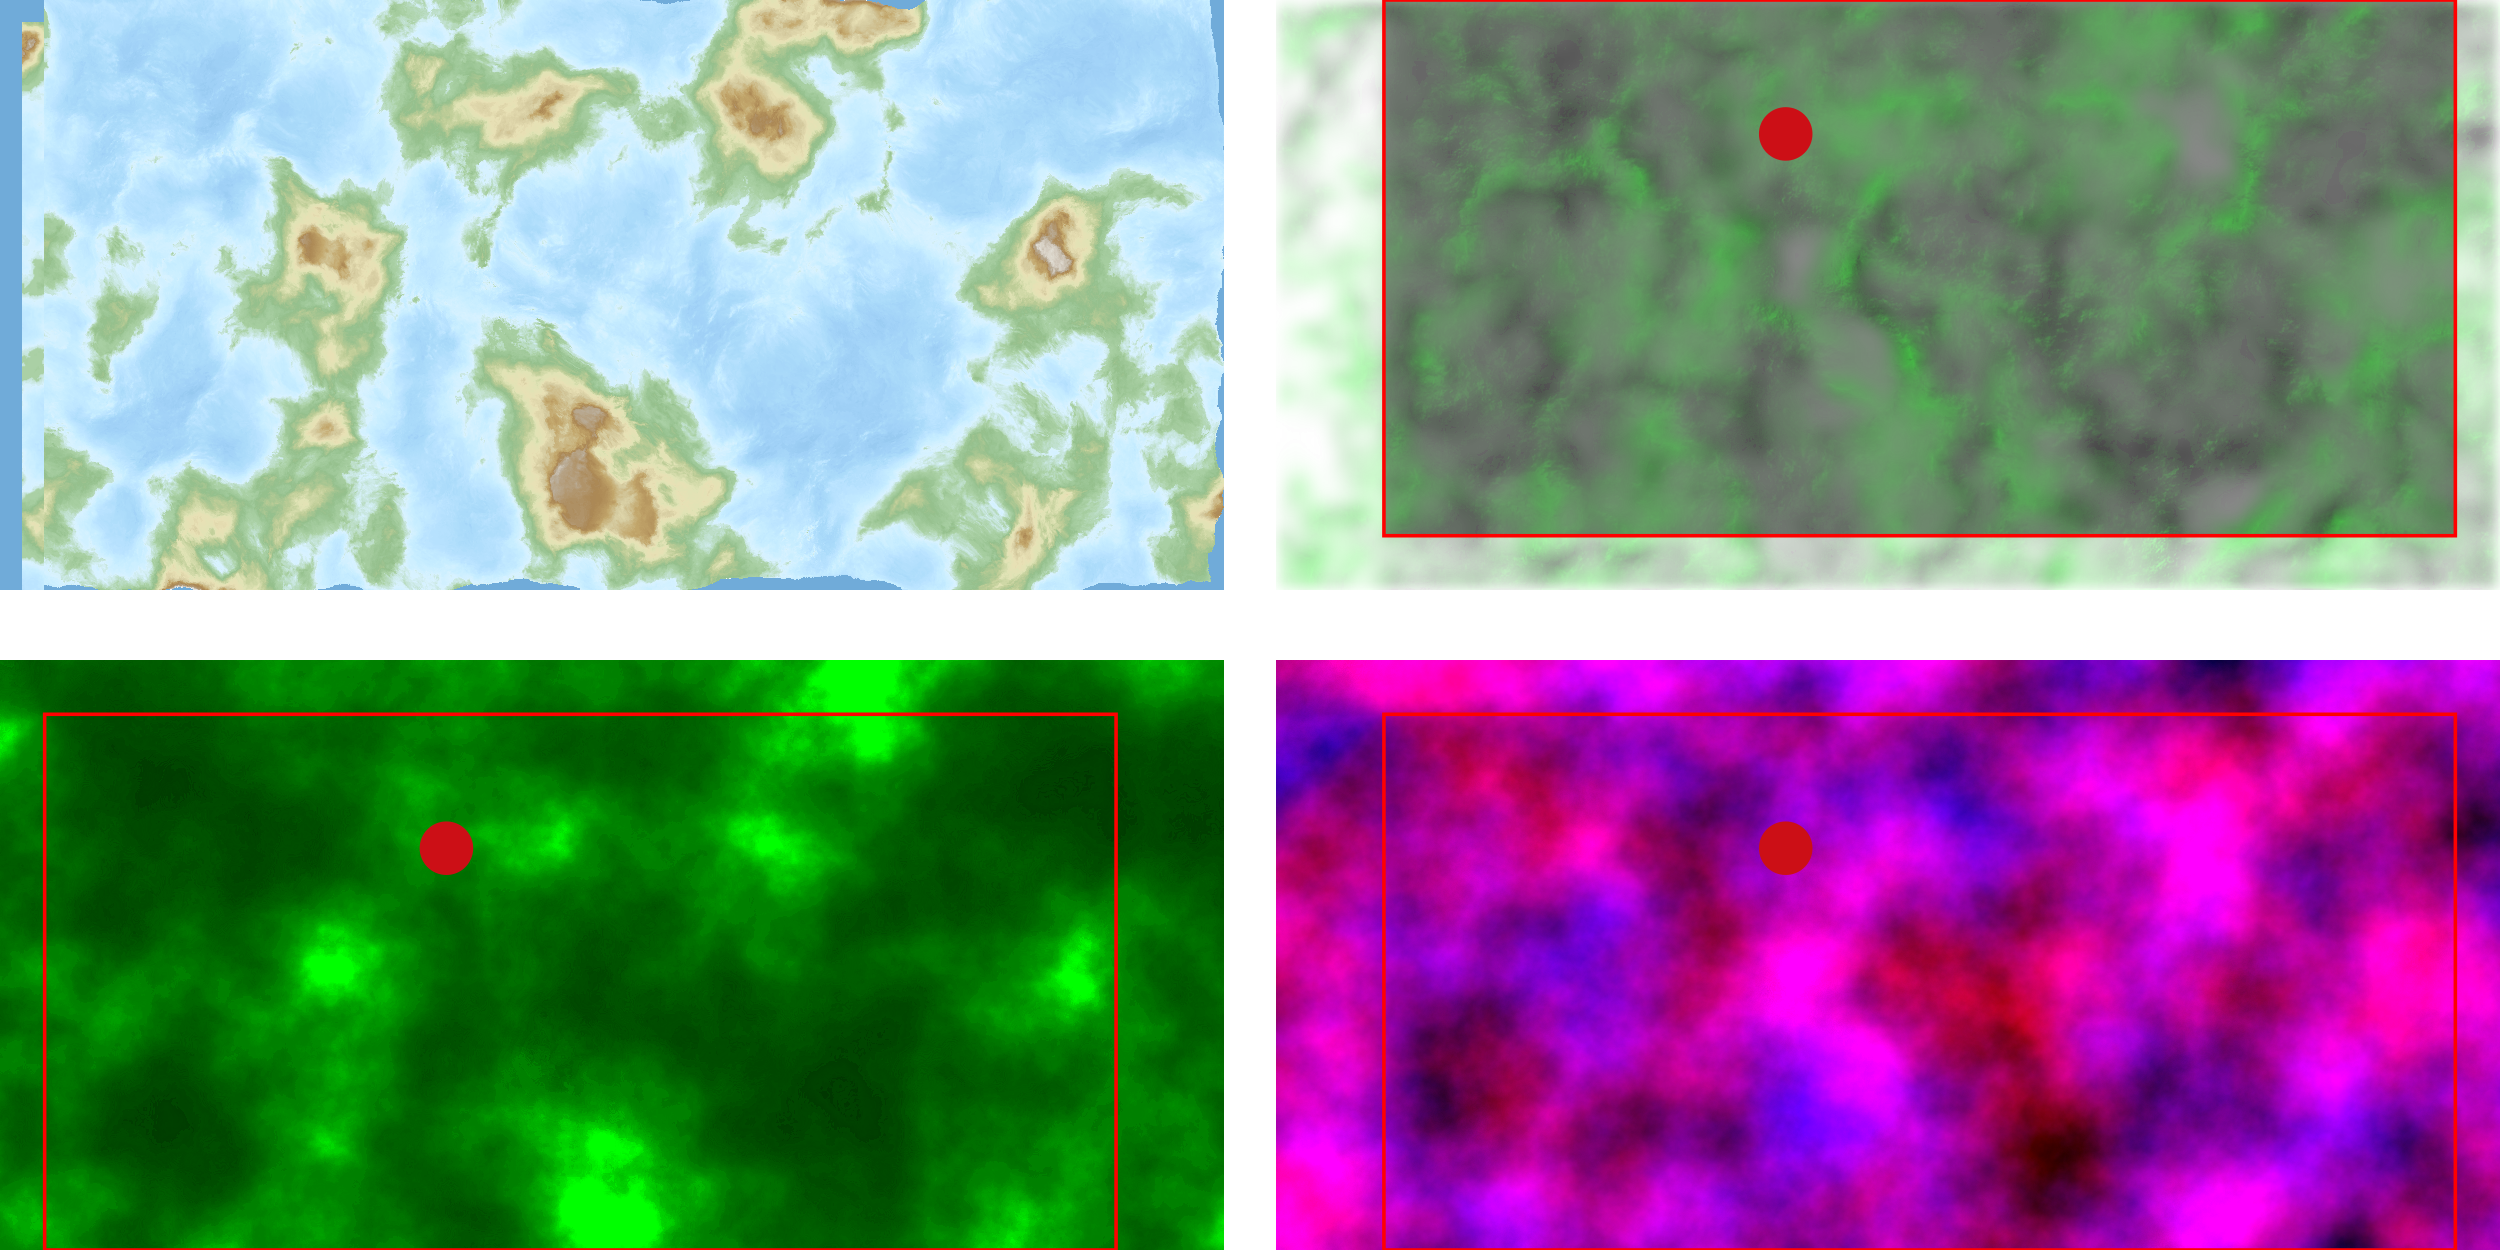
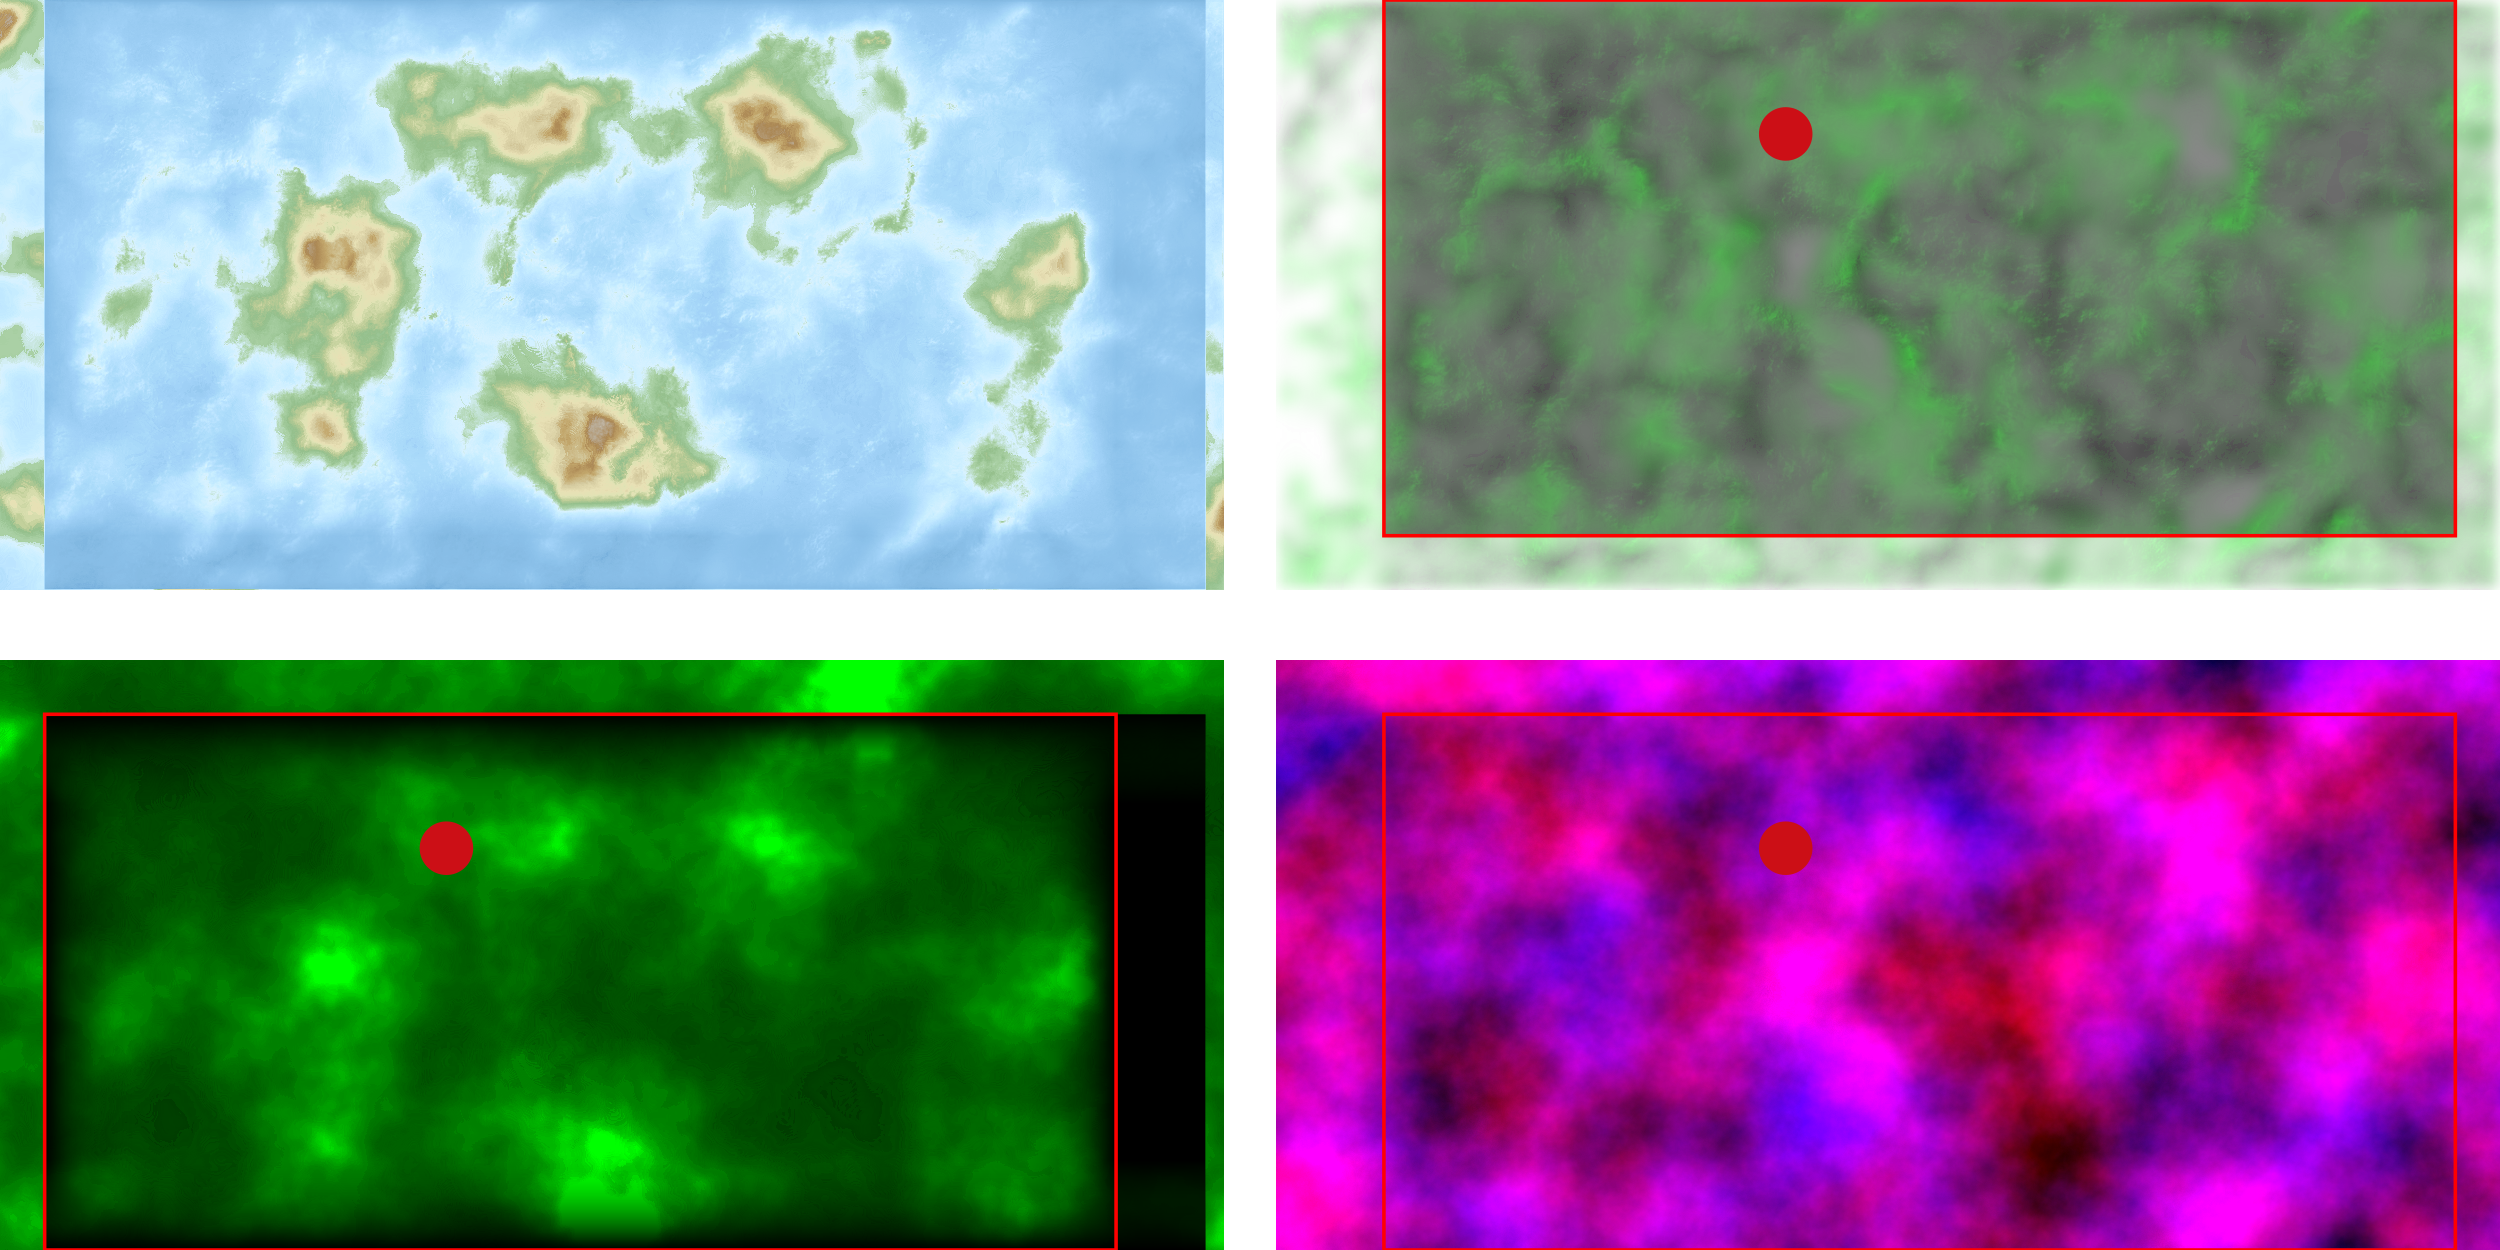
- <svg xmlns="http://www.w3.org/2000/svg" xmlns:xlink="http://www.w3.org/1999/xlink" contentScriptType="text/ecmascript" zoomAndPan="magnify" contentStyleType="text/css" id="svg1302" version="1.1" width="12in" xml:base="file:/Users/peter/Documents/maps/landscape-filters-nsew-mass2levels.svg" preserveAspectRatio="xMidYMid meet" height="6in" viewBox="0 0 2700 1400">
+ <svg xmlns="http://www.w3.org/2000/svg" xmlns:xlink="http://www.w3.org/1999/xlink" contentScriptType="text/ecmascript" zoomAndPan="magnify" version="1.1" width="12in" height="6in" preserveAspectRatio="xMidYMid meet" contentStyleType="text/css" viewBox="0 0 2700 1400">
  <defs id="defs1264">
-     <linearGradient x1="0" x2="1" y1="0" y2="0" id="elevationScaleGradient">
+     <linearGradient x1="0" x2="1" y1="0" y2="0" id="black-green">
      <stop offset="0" stop-color="rgb(0,0,0)" id="stop12" />
      <stop offset="1" stop-color="rgb(0,255,0)" id="stop14" />
    </linearGradient>
    <pattern width="2" height="2" patternUnits="userSpaceOnUse" patternTransform="translate(0,0) scale(20,20)" id="Checkerboard" preserveAspectRatio="xMidYMid meet">
      <rect x="0" width="1" id="rect2197" y="0" height="1" style="fill:black;stroke:none" />
      <rect x="1" width="1" id="rect2199" y="1" height="1" style="fill:black;stroke:none" />
    </pattern>
-     <filter xlink:actuate="onLoad" xlink:type="simple" id="filter-mass-base" xlink:show="other">
-       <feTurbulence type="fractalNoise" color-interpolation-filters="sRGB" numOctaves="7" result="fpr1" id="feTurbulence1036" baseFrequency="0.004" seed="0" />
+     <filter id="filter-mass-base" x="-0.1" y="-0.1" width="1.2" height="1.2">
+       <feTurbulence type="fractalNoise" color-interpolation-filters="sRGB" numOctaves="5" result="fpr1" id="feTurbulence1036" baseFrequency="0.004" seed="0" />
      <feComponentTransfer id="feComponentTransfer1042" color-interpolation-filters="sRGB" result="mass-ratio-base">
        <feFuncG amplitude="1" offset="0.2" exponent="2" type="gamma" />
      </feComponentTransfer>
      <feColorMatrix values="0 0 0 0 0 0 1 0 0 0 0 0 0 0 0 0 1 0 0 0" in="mass-ratio-base" result="fpr2" type="matrix" color-interpolation-filters="sRGB" />
      <feComponentTransfer id="division-land" color-interpolation-filters="sRGB" result="division-land" in="fpr2">
        <feFuncA type="discrete" tableValues="0 1" />
      </feComponentTransfer>
      <feComposite operator="in" in2="division-land" in="fpr2" color-interpolation-filters="sRGB" result="mass-land-base" />
      <feComponentTransfer color-interpolation-filters="sRGB" result="mass-land-exponent" in="mass-land-base">
        <feFuncG amplitude="5.5" offset="-0.2" exponent="5" type="gamma" />
      </feComponentTransfer>
      <feComponentTransfer color-interpolation-filters="sRGB" result="mass-land" in="mass-land-exponent">
        <feFuncG type="table" tableValues="0.5 1" />
      </feComponentTransfer>
      <feComponentTransfer id="division-ocean" color-interpolation-filters="sRGB" result="division-ocean" in="division-land">
        <feFuncA type="discrete" tableValues="1 0" />
      </feComponentTransfer>
      <feComposite operator="in" in2="division-ocean" in="fpr2" color-interpolation-filters="sRGB" result="mass-ocean-base" />
      <feComponentTransfer color-interpolation-filters="sRGB" result="mass-ocean-exponent" in="mass-ocean-base">
        <feFuncG amplitude="3" offset="0.2" exponent="2" type="gamma" />
      </feComponentTransfer>
      <feComponentTransfer color-interpolation-filters="sRGB" result="mass-ocean" in="mass-ocean-exponent">
        <feFuncG type="table" tableValues="0.1 0.5" />
      </feComponentTransfer>
      <feMerge>
        <feMergeNode in="mass-ocean" />
        <feMergeNode in="mass-land" />
      </feMerge>
-       <feColorMatrix values="0 0 0 0 0 0 1 0 0 0 0 0 0 0 0 0 0 0 0 1" type="matrix" color-interpolation-filters="sRGB" />
-     </filter>
-     <filter x="-0.1" y="-0.1" width="1.2" filterUnits="objectBoundingBox" xlink:type="simple" xlink:actuate="onLoad" id="filter-motion-base" height="1.2" xlink:show="other">
+       <feColorMatrix values="0 0 0 0 0 0 1 0 0 0 0 0 0 0 0 0 0 0 0 1" type="matrix" color-interpolation-filters="sRGB" result="mass-world" />
+       <feImage xlink:href="#seams" result="seams" x="0" y="0" color-interpolation-filters="sRGB" />
+       <feBlend in="mass-world" in2="seams" mode="multiply" color-interpolation-filters="sRGB" />
+     </filter>
+     <filter id="filter-motion-base" x="-0.1" y="-0.1" width="1.2" height="1.2">
      <feTurbulence type="turbulence" color-interpolation-filters="sRGB" numOctaves="5" result="fpr1" id="feTurbulence1049" baseFrequency="0.004" seed="0" />
      <feColorMatrix values="-1.5 -0.5  0.5  0.0  1.0                 0.0  0.0  0.0  0.0  0.0                -1.5  0.5 -0.5  0.0  1.0                 0.0  0.0  0.0  0.0  1.0" id="feColorMatrix1051" type="matrix" color-interpolation-filters="sRGB" result="fpr2" />
    </filter>
-     <filter x="-0.1" y="-0.1" width="1.2" filterUnits="objectBoundingBox" id="filter-motion-base-noise" height="1.2">
+     <filter id="filter-motion-base-noise" x="-0.1" y="-0.1" width="1.2" height="1.2">
      <feTurbulence type="fractalNoise" color-interpolation-filters="sRGB" numOctaves="7" result="fpr1" baseFrequency="0.005" seed="1" />
      <feColorMatrix values="-1.5 -0.6  0.4  0.0  1.5                 0.0  0.0  0.0  0.0  0.0                -1.5  0.4 -0.6  0.0  1.5                 0.0  0.0  0.0  0.0  1.0" type="matrix" color-interpolation-filters="sRGB" result="fpr2" />
    </filter>
    <filter x="-0.1" y="-0.1" width="1.2" height="1.2" filterUnits="objectBoundingBox" id="filter-motion-midline">
      <feComponentTransfer color-interpolation-filters="sRGB" result="fpr1" in="SourceGraphic">
        <feFuncR tableValues="0 1" type="discrete" id="feFuncR1054" />
        <feFuncB tableValues="1 0" type="discrete" id="feFuncB1056" />
      </feComponentTransfer>
      <feConvolveMatrix kernelUnitLength="1" edgeMode="duplicate" preserveAlpha="false" in="fpr1" result="fpr2" order="3" divisor="1" targetX="1" targetY="1" bias="0" color-interpolation-filters="sRGB" kernelMatrix="-3 0 3 -10 0 10 -3 0 3" />
    </filter>
    <filter x="-0.1" y="-0.1" width="1.2" filterUnits="objectBoundingBox" xlink:type="simple" xlink:actuate="onLoad" id="filter-motion-extremes" height="1.2" xlink:show="other">
      <feComponentTransfer id="feComponentTransfer1067" color-interpolation-filters="sRGB" result="fpr1" in="SourceGraphic">
        <feFuncR tableValues="1 0 1" type="table" id="feFuncR1063" />
        <feFuncB tableValues="1 0 1" type="table" id="feFuncB1065" />
      </feComponentTransfer>
      <feColorMatrix values="0 0 0 0 0 3 0 0 0 -1 0 0 0 0 0 1 0 0 0 0" id="feColorMatrix1069" type="matrix" color-interpolation-filters="sRGB" result="fpr2" in="fpr1" />
    </filter>
    <filter x="-0.1" y="-0.1" width="1.2" filterUnits="objectBoundingBox" filterRes="1200" xlink:type="simple" xlink:actuate="onLoad" id="filter-motion-w" height="1.2" xlink:show="other">
      <feColorMatrix values="1 0 0 0 0 1 0 0 0 0 0 0 0 0 0 1 0 0 0 0" id="feColorMatrix1072" type="matrix" color-interpolation-filters="sRGB" result="fpr1" in="SourceGraphic" />
      <feConvolveMatrix kernelUnitLength="1" edgeMode="duplicate" preserveAlpha="false" id="feConvolveMatrix1074" kernelMatrix="-3 0 3 -10 0 10 -3 0 3" in="fpr1" order="3" result="fpr2" targetX="1" bias="0" targetY="1" color-interpolation-filters="sRGB" divisor="1" />
      <feComposite operator="in" in2="fpr2" id="feComposite1076" color-interpolation-filters="sRGB" result="fpr4" in="SourceGraphic" />
      <feColorMatrix values="0 0 0 0 0 1 0 0 0 0 0 0 0 0 0 0 0 0 1 0" id="feColorMatrix1078" type="matrix" color-interpolation-filters="sRGB" result="fpr5" />
      <feComponentTransfer result="fpr6" color-interpolation-filters="sRGB" id="feComponentTransfer1082">
        <feFuncG tableValues="0.5 1 0 1 0.5" type="table" id="feFuncG1080" />
      </feComponentTransfer>
      <feComponentTransfer result="fpr7" color-interpolation-filters="sRGB" id="feComponentTransfer1086">
        <feFuncG amplitude="1" id="feFuncG1084" exponent="1" type="gamma" offset="0" />
      </feComponentTransfer>
    </filter>
    <filter x="-0.1" y="-0.1" width="1.2" filterUnits="objectBoundingBox" filterRes="1200" xlink:type="simple" xlink:actuate="onLoad" id="filter-motion-s" height="1.2" xlink:show="other">
      <feColorMatrix values="0 0 0 0 0 0 0 0 0 0 0 0 1 0 0 0 0 1 0 0" id="feColorMatrix1089" type="matrix" color-interpolation-filters="sRGB" result="fpr1" in="SourceGraphic" />
      <feConvolveMatrix kernelUnitLength="1" edgeMode="duplicate" preserveAlpha="false" id="feConvolveMatrix1091" kernelMatrix="-3 -10 -3 0 0 0 3 10 3" in="fpr1" order="3" result="fpr2" targetX="1" bias="0" targetY="1" color-interpolation-filters="sRGB" divisor="1" />
      <feComposite operator="in" in2="fpr2" id="feComposite1093" color-interpolation-filters="sRGB" result="fpr4" in="SourceGraphic" />
      <feColorMatrix values="0 0 0 0 0 0 0 1 0 0 0 0 0 0 0 0 0 0 1 0" id="feColorMatrix1095" type="matrix" color-interpolation-filters="sRGB" result="fpr5" />
      <feComponentTransfer result="fpr6" color-interpolation-filters="sRGB" id="feComponentTransfer1099">
        <feFuncG tableValues="0.5 1 0 1 0.5" type="table" id="feFuncG1097" />
      </feComponentTransfer>
      <feComponentTransfer result="fpr7" color-interpolation-filters="sRGB" id="feComponentTransfer1103">
        <feFuncG amplitude="1" id="feFuncG1101" exponent="1" type="gamma" offset="0" />
      </feComponentTransfer>
    </filter>
    <filter x="-0.1" y="-0.1" width="1.2" filterUnits="objectBoundingBox" filterRes="1200" xlink:type="simple" xlink:actuate="onLoad" id="filter-motion-e" height="1.2" xlink:show="other">
      <feColorMatrix values="1 0 0 0 0 1 0 0 0 0 0 0 0 0 0 1 0 0 0 0" id="feColorMatrix1106" type="matrix" color-interpolation-filters="sRGB" result="fpr1" in="SourceGraphic" />
      <feConvolveMatrix kernelUnitLength="1" edgeMode="duplicate" preserveAlpha="false" id="feConvolveMatrix1108" kernelMatrix="3 0 -3 10 0 -10 3 0 -3" in="fpr1" order="3" result="fpr2" targetX="1" bias="0" targetY="1" color-interpolation-filters="sRGB" divisor="1" />
      <feComposite operator="in" in2="fpr2" id="feComposite1110" color-interpolation-filters="sRGB" result="fpr5" in="SourceGraphic" />
      <feColorMatrix values="0 0 0 0 0 1 0 0 0 0 0 0 0 0 0 0 0 0 1 0" id="feColorMatrix1112" type="matrix" color-interpolation-filters="sRGB" result="fpr6" />
      <feComponentTransfer result="fpr7" color-interpolation-filters="sRGB" id="feComponentTransfer1116">
        <feFuncG tableValues="0 1 0" type="table" id="feFuncG1114" />
      </feComponentTransfer>
      <feComponentTransfer result="fpr8" color-interpolation-filters="sRGB" id="feComponentTransfer1120">
        <feFuncG amplitude="2" id="feFuncG1118" exponent="1" type="gamma" offset="0" />
      </feComponentTransfer>
    </filter>
    <filter x="-0.1" y="-0.1" width="1.2" filterUnits="objectBoundingBox" filterRes="1200" xlink:type="simple" xlink:actuate="onLoad" id="filter-motion-n" height="1.2" xlink:show="other">
      <feColorMatrix values="0 0 0 0 0 0 0 0 0 0 0 0 1 0 0 0 0 1 0 0" id="feColorMatrix1123" type="matrix" color-interpolation-filters="sRGB" result="fpr1" in="SourceGraphic" />
      <feConvolveMatrix kernelUnitLength="1" edgeMode="duplicate" preserveAlpha="false" id="feConvolveMatrix1125" kernelMatrix="3 10 3 0 0 0 -3 -10 -3" in="fpr1" order="3" result="fpr2" targetX="1" bias="0" targetY="1" color-interpolation-filters="sRGB" divisor="1" />
      <feComposite operator="in" in2="fpr2" id="feComposite1127" color-interpolation-filters="sRGB" result="fpr4" in="SourceGraphic" />
      <feColorMatrix values="0 0 0 0 0 0 0 1 0 0 0 0 0 0 0 0 0 0 1 0" id="feColorMatrix1129" type="matrix" color-interpolation-filters="sRGB" result="fpr6" />
      <feComponentTransfer result="fpr7" color-interpolation-filters="sRGB" id="feComponentTransfer1133">
        <feFuncG tableValues="0 1 0" type="table" id="feFuncG1131" />
      </feComponentTransfer>
      <feComponentTransfer result="fpr8" color-interpolation-filters="sRGB" id="feComponentTransfer1137">
        <feFuncG amplitude="2" id="feFuncG1135" exponent="1" type="gamma" offset="0" />
      </feComponentTransfer>
    </filter>
    <filter x="-0.1" y="-0.1" width="1.2" height="1.2" id="filter-feature-subduction" filterRes="1200">
      <feImage xlink:href="#pane-motion-convergence" x="0" y="0" color-interpolation-filters="sRGB" externalResourcesRequired="false" result="fpr1" />
      <feComposite result="fpr2" in="SourceGraphic" k1="1" k2="0" k3="0" k4="0" in2="fpr1" id="feComposite1142" operator="in" />
      <feComponentTransfer color-interpolation-filters="sRGB" result="fpr3" id="feComponentTransfer1146">
        <feFuncG tableValues="0.5 0 1 0.5" type="table" id="feFuncG1144" />
      </feComponentTransfer>
    </filter>
    <filter x="-0.1" y="-0.1" width="1.2" height="1.2" id="filter-feature-composite" filterRes="1200">
      <feGaussianBlur in="SourceGraphic" stdDeviation="10" result="feature-blur" color-interpolation-filters="sRGB" />
      <feComposite in="SourceGraphic" in2="feature-blur" operator="atop" k1="1" k2="0" k3="0" k4="0" result="feature-composite" />
    </filter>
    <filter x="-0.1" y="-0.1" width="1.2" height="1.2" id="filter-feature-overlay">
      <feImage x="0" y="0" xlink:href="#pane-feature-overlay" color-interpolation-filters="sRGB" result="feature-composite" />
      <feBlend in2="feature-composite" mode="screen" color-interpolation-filters="sRGB" in="SourceGraphic" result="feature-raise" />
      <feBlend in2="feature-composite" mode="multiply" color-interpolation-filters="sRGB" in="feature-raise" result="feature-lower" />
    </filter>
    <filter x="-0.1" y="-0.1" width="1.2" filterUnits="objectBoundingBox" xlink:type="simple" xlink:actuate="onLoad" id="filter-plate-motion" height="1.2" xlink:show="other">
      <feImage x="0" color-interpolation-filters="sRGB" y="0" externalResourcesRequired="false" result="fpr1" xlink:href="#pane-motion-base" xlink:type="simple" xlink:actuate="onLoad" id="feImage1154" xlink:show="embed" />
-       <feDisplacementMap xChannelSelector="R" color-interpolation-filters="sRGB" yChannelSelector="B" result="fpr2" in="SourceGraphic" scale="50" id="feDisplacementMap1156" in2="fpr1" />
+       <feDisplacementMap xChannelSelector="R" color-interpolation-filters="sRGB" yChannelSelector="B" result="fpr2" in="SourceGraphic" scale="0" id="feDisplacementMap1156" in2="fpr1" />
    </filter>
    <filter x="-10%" y="-10%" width="120%" filterUnits="objectBoundingBox" xlink:type="simple" xlink:actuate="onLoad" id="filter-topology-color-table" height="120%" xlink:show="other">
      <feColorMatrix values="0 1 0 0 0 0 1 0 0 0 0 1 0 0 0 0 1 0 0 1" id="feColorMatrix1159" type="matrix" color-interpolation-filters="sRGB" result="fpr1" in="SourceGraphic" />
      <feComponentTransfer id="feComponentTransfer1169" color-interpolation-filters="sRGB" result="fpr2" in="fpr1">
        <feFuncR tableValues="0 0.2 0.0 0 0.2 0.0 0.9 0.5 1" type="table" id="feFuncR1161" />
        <feFuncG tableValues="0 0.1 0.0 1 0.4 0.7 0.8 0.3 1" type="table" id="feFuncG1163" />
        <feFuncB tableValues="0 0.4 1.0 1 0.2 0.1 0.4 0.0 1" type="table" id="feFuncB1165" />
        <feFuncA type="identity" id="feFuncA1167" />
      </feComponentTransfer>
    </filter>
    <filter x="-10%" y="-10%" width="120%" filterUnits="objectBoundingBox" id="filter-topology-color-table-wiki" height="120%">
      <feColorMatrix values="0 1 0 0 0 0 1 0 0 0 0 1 0 0 0 0 1 0 0 1" type="matrix" color-interpolation-filters="sRGB" result="fpr1" in="SourceGraphic" />
      <feComponentTransfer color-interpolation-filters="sRGB" result="fpr2" in="fpr1">
        <feFuncR tableValues="0.44 0.52 0.55 0.59 0.63 0.67 0.73 0.78 0.85 0.67 0.58 0.74 0.88 0.91 0.83 0.76 0.67 0.73 0.96" type="table" />
        <feFuncG tableValues="0.67 0.73 0.76 0.79 0.82 0.86 0.89 0.93 0.95 0.82 0.75 0.8 0.89 0.88 0.79 0.65 0.53 0.68 0.96" type="table" />
        <feFuncB tableValues="0.85 0.89 0.92 0.94 0.97 0.98 1 1 1 0.65 0.55 0.59 0.71 0.71 0.62 0.42 0.33 0.6 0.95" type="table" />
        <feFuncA type="identity" />
      </feComponentTransfer>
    </filter>
    <filter x="-10%" y="-10%" width="120%" filterUnits="objectBoundingBox" xlink:type="simple" xlink:actuate="onLoad" id="filter-topology-color-discrete" height="120%" xlink:show="other">
      <feColorMatrix values="0 1 0 0 0 0 1 0 0 0 0 1 0 0 0 0 1 0 0 1" id="feColorMatrix1172" type="matrix" color-interpolation-filters="sRGB" result="fpr1" in="SourceGraphic" />
      <feComponentTransfer id="feComponentTransfer1182" color-interpolation-filters="sRGB" result="fpr2" in="fpr1">
        <feFuncR tableValues="0 0.2 0.0 0 0.2 0.0 0.9 0.5 1" type="discrete" id="feFuncR1174" />
        <feFuncG tableValues="0 0.1 0.0 1 0.4 0.7 0.8 0.3 1" type="discrete" id="feFuncG1176" />
        <feFuncB tableValues="0 0.4 1.0 1 0.2 0.1 0.4 0.0 1" type="discrete" id="feFuncB1178" />
        <feFuncA type="identity" id="feFuncA1180" />
      </feComponentTransfer>
    </filter>
    <filter x="-10%" y="-10%" width="120%" filterUnits="objectBoundingBox" xlink:type="simple" xlink:actuate="onLoad" id="filter-topology-gray20" height="120%" xlink:show="other">
      <feColorMatrix values="0 1 0 0 0 0 1 0 0 0 0 1 0 0 0 0 1 0 0 1" id="feColorMatrix1185" type="matrix" color-interpolation-filters="sRGB" result="fpr1" in="SourceGraphic" />
      <feComponentTransfer id="feComponentTransfer1195" color-interpolation-filters="sRGB" result="fpr2" in="fpr1">
        <feFuncR tableValues="0 0.05 0.1 0.15 0.2 0.25 0.3 0.35 0.4 0.45 0.5 0.55 0.6 0.65 0.7 0.75 0.8 0.85 0.9 0.95 1" type="discrete" id="feFuncR1187" />
        <feFuncG tableValues="0 0.05 0.1 0.15 0.2 0.25 0.3 0.35 0.4 0.45 0.5 0.55 0.6 0.65 0.7 0.75 0.8 0.85 0.9 0.95 1" type="discrete" id="feFuncG1189" />
        <feFuncB tableValues="0 0.05 0.1 0.15 0.2 0.25 0.3 0.35 0.4 0.45 0.5 0.55 0.6 0.65 0.7 0.75 0.8 0.85 0.9 0.95 1" type="discrete" id="feFuncB1191" />
        <feFuncA type="identity" id="feFuncA1193" />
      </feComponentTransfer>
    </filter>
    <filter x="-10%" y="-10%" width="120%" filterUnits="objectBoundingBox" xlink:type="simple" xlink:actuate="onLoad" id="filter-topology-gray10" height="120%" xlink:show="other">
      <feColorMatrix values="0 1 0 0 0 0 1 0 0 0 0 1 0 0 0 0 1 0 0 1" id="feColorMatrix1198" type="matrix" color-interpolation-filters="sRGB" result="fpr1" in="SourceGraphic" />
      <feComponentTransfer id="feComponentTransfer1208" color-interpolation-filters="sRGB" result="fpr2" in="fpr1">
        <feFuncR tableValues="0 0.1 0.2 0.3 0.4 0.5 0.6 0.7 0.8 0.9 1" type="discrete" id="feFuncR1200" />
        <feFuncG tableValues="0 0.1 0.2 0.3 0.4 0.5 0.6 0.7 0.8 0.9 1" type="discrete" id="feFuncG1202" />
        <feFuncB tableValues="0 0.1 0.2 0.3 0.4 0.5 0.6 0.7 0.8 0.9 1" type="discrete" id="feFuncB1204" />
        <feFuncA type="identity" id="feFuncA1206" />
      </feComponentTransfer>
    </filter>
    <filter x="-10%" y="-10%" width="120%" filterUnits="objectBoundingBox" xlink:type="simple" xlink:actuate="onLoad" id="filter-topology-gray10-contours" height="120%" xlink:show="other">
      <feColorMatrix values="0 1 0 0 0 0 1 0 0 0 0 1 0 0 0 0 1 0 0 1" id="feColorMatrix1211" type="matrix" color-interpolation-filters="sRGB" result="fpr1" in="SourceGraphic" />
      <feComponentTransfer id="feComponentTransfer1221" color-interpolation-filters="sRGB" result="fpr2" in="fpr1">
        <feFuncR tableValues="0 0.1 0.2 0.3 0.4 0.5 0.6 0.7 0.8 0.9 1" type="discrete" id="feFuncR1213" />
        <feFuncG tableValues="0 0.1 0.2 0.3 0.4 0.5 0.6 0.7 0.8 0.9 1" type="discrete" id="feFuncG1215" />
        <feFuncB tableValues="0 0.1 0.2 0.3 0.4 0.5 0.6 0.7 0.8 0.9 1" type="discrete" id="feFuncB1217" />
        <feFuncA type="identity" id="feFuncA1219" />
      </feComponentTransfer>
      <feConvolveMatrix kernelUnitLength="1" edgeMode="duplicate" preserveAlpha="false" id="feConvolveMatrix1223" kernelMatrix="3 10 3 0 0 0 -3 -10 -3" in="fpr2" order="3" result="fpr3s" targetX="1" bias="0" targetY="1" color-interpolation-filters="sRGB" divisor="1" />
      <feConvolveMatrix kernelUnitLength="1" edgeMode="duplicate" preserveAlpha="false" id="feConvolveMatrix1225" kernelMatrix="-3 -10 -3 0 0 0 3 10 3" in="fpr2" order="3" result="fpr3n" targetX="1" bias="0" targetY="1" color-interpolation-filters="sRGB" divisor="1" />
      <feConvolveMatrix kernelUnitLength="1" edgeMode="duplicate" preserveAlpha="false" id="feConvolveMatrix1227" kernelMatrix="-3 0 3 -10 0 10 -3 0 3" in="fpr2" order="3" result="fpr3e" targetX="1" bias="0" targetY="1" color-interpolation-filters="sRGB" divisor="1" />
      <feConvolveMatrix kernelUnitLength="1" edgeMode="duplicate" preserveAlpha="false" id="feConvolveMatrix1229" kernelMatrix="3 0 -3 10 0 -10 3 0 -3" in="fpr2" order="3" result="fpr3e" targetX="1" bias="0" targetY="1" color-interpolation-filters="sRGB" divisor="1" />
      <feMerge result="fpr4" id="feMerge1241">
        <feMergeNode id="feMergeNode1231" in="SourceAlpha" />
        <feMergeNode id="feMergeNode1233" in="fpr3n" />
        <feMergeNode id="feMergeNode1235" in="fpr3s" />
        <feMergeNode id="feMergeNode1237" in="fpr3e" />
        <feMergeNode id="feMergeNode1239" in="fpr3w" />
      </feMerge>
    </filter>
    <filter x="-10%" y="-10%" width="120%" filterUnits="objectBoundingBox" xlink:type="simple" xlink:actuate="onLoad" id="filter-topology-gray-table" height="120%" xlink:show="other">
      <feColorMatrix values="0 1 0 0 0 0 1 0 0 0 0 1 0 0 0 0 1 0 0 1" id="feColorMatrix1244" type="matrix" color-interpolation-filters="sRGB" result="fpr1" in="SourceGraphic" />
    </filter>
    <circle fill="#CC0F16" id="marker" r="30" cx="450" cy="150" />
    <rect x="0" y="0" fill="none" width="1200" id="frame" height="600" stroke="#ff0000" stroke-width="3pt" />
-     <rect x="0" y="0" fill="url(#Checkerboard)" width="1200" filter="url(#filter-mass-base)" id="pane-mass-base" height="600" />
-     <rect x="0" y="0" fill="url(#Checkerboard)" width="1200" filter="url(#filter-motion-base-noise)" id="pane-motion-base" height="600" />
-     <rect x="0" width="1200" id="pane-motion-check" height="600" y="0" style="display:inline;opacity:0.5;fill:url(#Checkerboard)" />
-     <rect x="0" fill="url(#elevationScaleGradient)" width="400" id="elevation-scale" y="0" height="25" />
+     <linearGradient x1="0.5" x2="1" y1="0" y2="0" spreadMethod="pad" id="seam-base">
+       <stop offset="0" stop-color="rgb(0,0,0)" stop-opacity="1" />
+       <stop offset="1" stop-color="rgb(0,200,0)" stop-opacity="0" />
+     </linearGradient>
+     <linearGradient x1="0.5" x2="1" y1="0" y2="0" spreadMethod="pad" id="map-left-edge" xlink:href="#seam-base" />
+     <linearGradient x1="0.5" x2="0" y1="0" y2="0" spreadMethod="pad" id="map-right-edge" xlink:href="#seam-base" />
+     <linearGradient x1="0" x2="0" y1="0.5" y2="1" spreadMethod="pad" id="map-top" xlink:href="#seam-base" />
+     <linearGradient x1="0" x2="0" y1="0.5" y2="0" spreadMethod="pad" id="map-bottom" xlink:href="#seam-base" />
+     <g id="seams">
+       <rect x="-100" y="0" width="200" height="800" fill="url(#map-left-edge)" />
+       <rect x="1100" y="0" width="200" height="800" fill="url(#map-right-edge)" />
+       <rect x="-100" y="-100" width="1400" height="200" fill="url(#map-top)" />
+       <rect x="-100" y="500" width="1400" height="200" fill="url(#map-bottom)" />
+     </g>
+     <g id="pane-mass-base">
+       <rect x="0" y="0" fill="url(#Checkerboard)" width="1200" filter="url(#filter-mass-base)" height="600" />
+     </g>
+     <g id="pane-motion-base">
+       <rect x="0" y="0" fill="url(#Checkerboard)" width="1200" filter="url(#filter-motion-base-noise)" height="600" />
+     </g>
    <g id="pane-motion-divergence">
      <use xlink:href="#pane-motion-base" filter="url(#filter-motion-w)" />
      <use xlink:href="#pane-motion-base" filter="url(#filter-motion-s)" />
    </g>
    <g id="pane-motion-convergence">
      <use xlink:href="#pane-motion-base" filter="url(#filter-motion-e)" />
      <use xlink:href="#pane-motion-base" filter="url(#filter-motion-n)" />
    </g>
    <g id="pane-mass-subduction" filter="url(#filter-feature-subduction)">
      <use xlink:href="#pane-mass-base" />
    </g>
    <g id="pane-feature-overlay" filter="url(#filter-feature-composite)">
      <use xlink:href="#pane-motion-divergence" />
      <use xlink:href="#pane-mass-subduction" />
    </g>
+     <rect x="0" fill="url(#black-green)" width="20" id="elevation-scale" y="0" height="25" />
  </defs>
  <g id="ref-mass" style="display:inline;opacity:1;mix-blend-mode:normal" transform="translate(0,800)">
    <use xlink:href="#pane-mass-base" />
    <use xlink:href="#marker" />
    <use xlink:href="#frame" />
  </g>
  <g id="ref-motion-base" style="display:inline;opacity:1;mix-blend-mode:normal" transform="translate(1500,800)">
    <rect x="0" width="1200" fill="#880088" y="0" id="rect1266" height="600" />
    <use xlink:href="#pane-motion-base" />
    <use xlink:href="#marker" />
    <use xlink:href="#frame" />
  </g>
  <g id="ref-feature-overlay" style="display:inline;opacity:1;mix-blend-mode:normal" transform="translate(1500,0)">
    <rect x="0" width="1200" fill="#888888" y="0" height="600" />
    <use xlink:href="#pane-feature-overlay" />
    <use xlink:href="#marker" />
    <use xlink:href="#frame" />
  </g>
  <g id="colors" style="display:inline;opacity:1;mix-blend-mode:normal" filter="url(#filter-topology-color-table-wiki)">
    <g id="motion" style="display:inline;opacity:1;mix-blend-mode:normal" filter="url(#filter-plate-motion)">
      <g id="topography" style="display:inline;opacity:1;mix-blend-mode:normal">
        <use xlink:href="#pane-mass-base" filter="url(#filter-feature-overlay)" />
      </g>
    </g>
  </g>
</svg>
